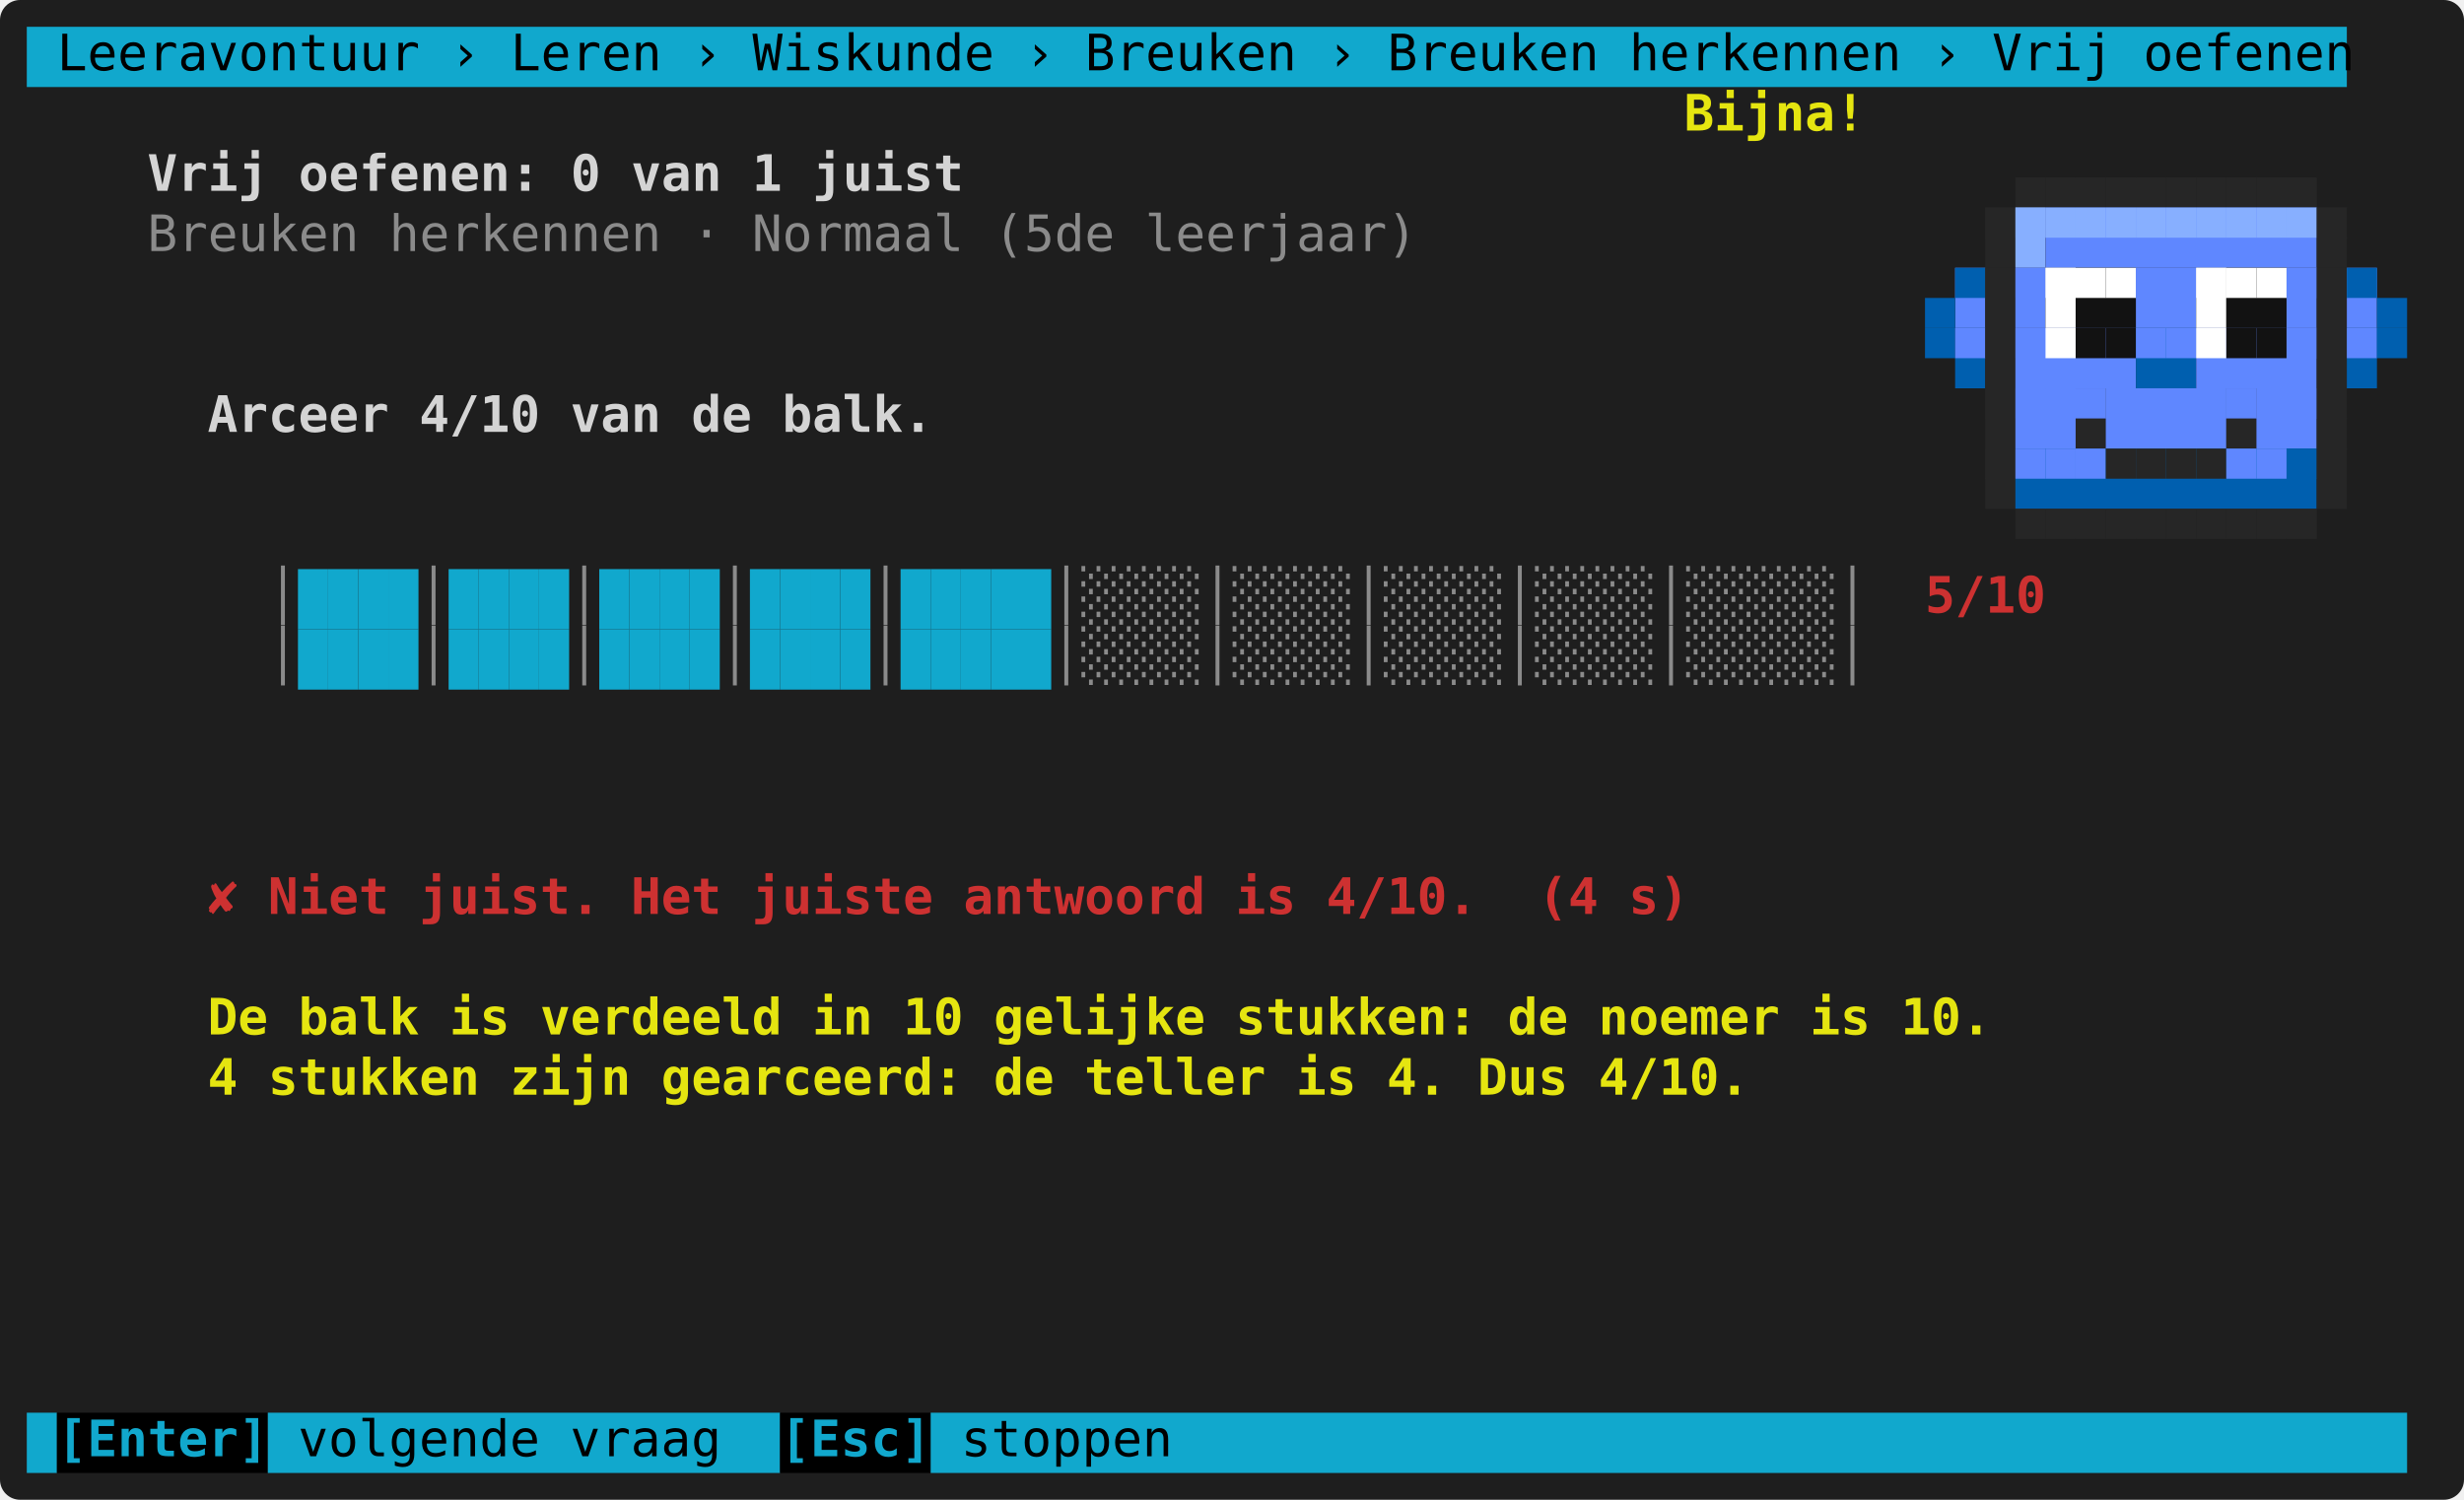
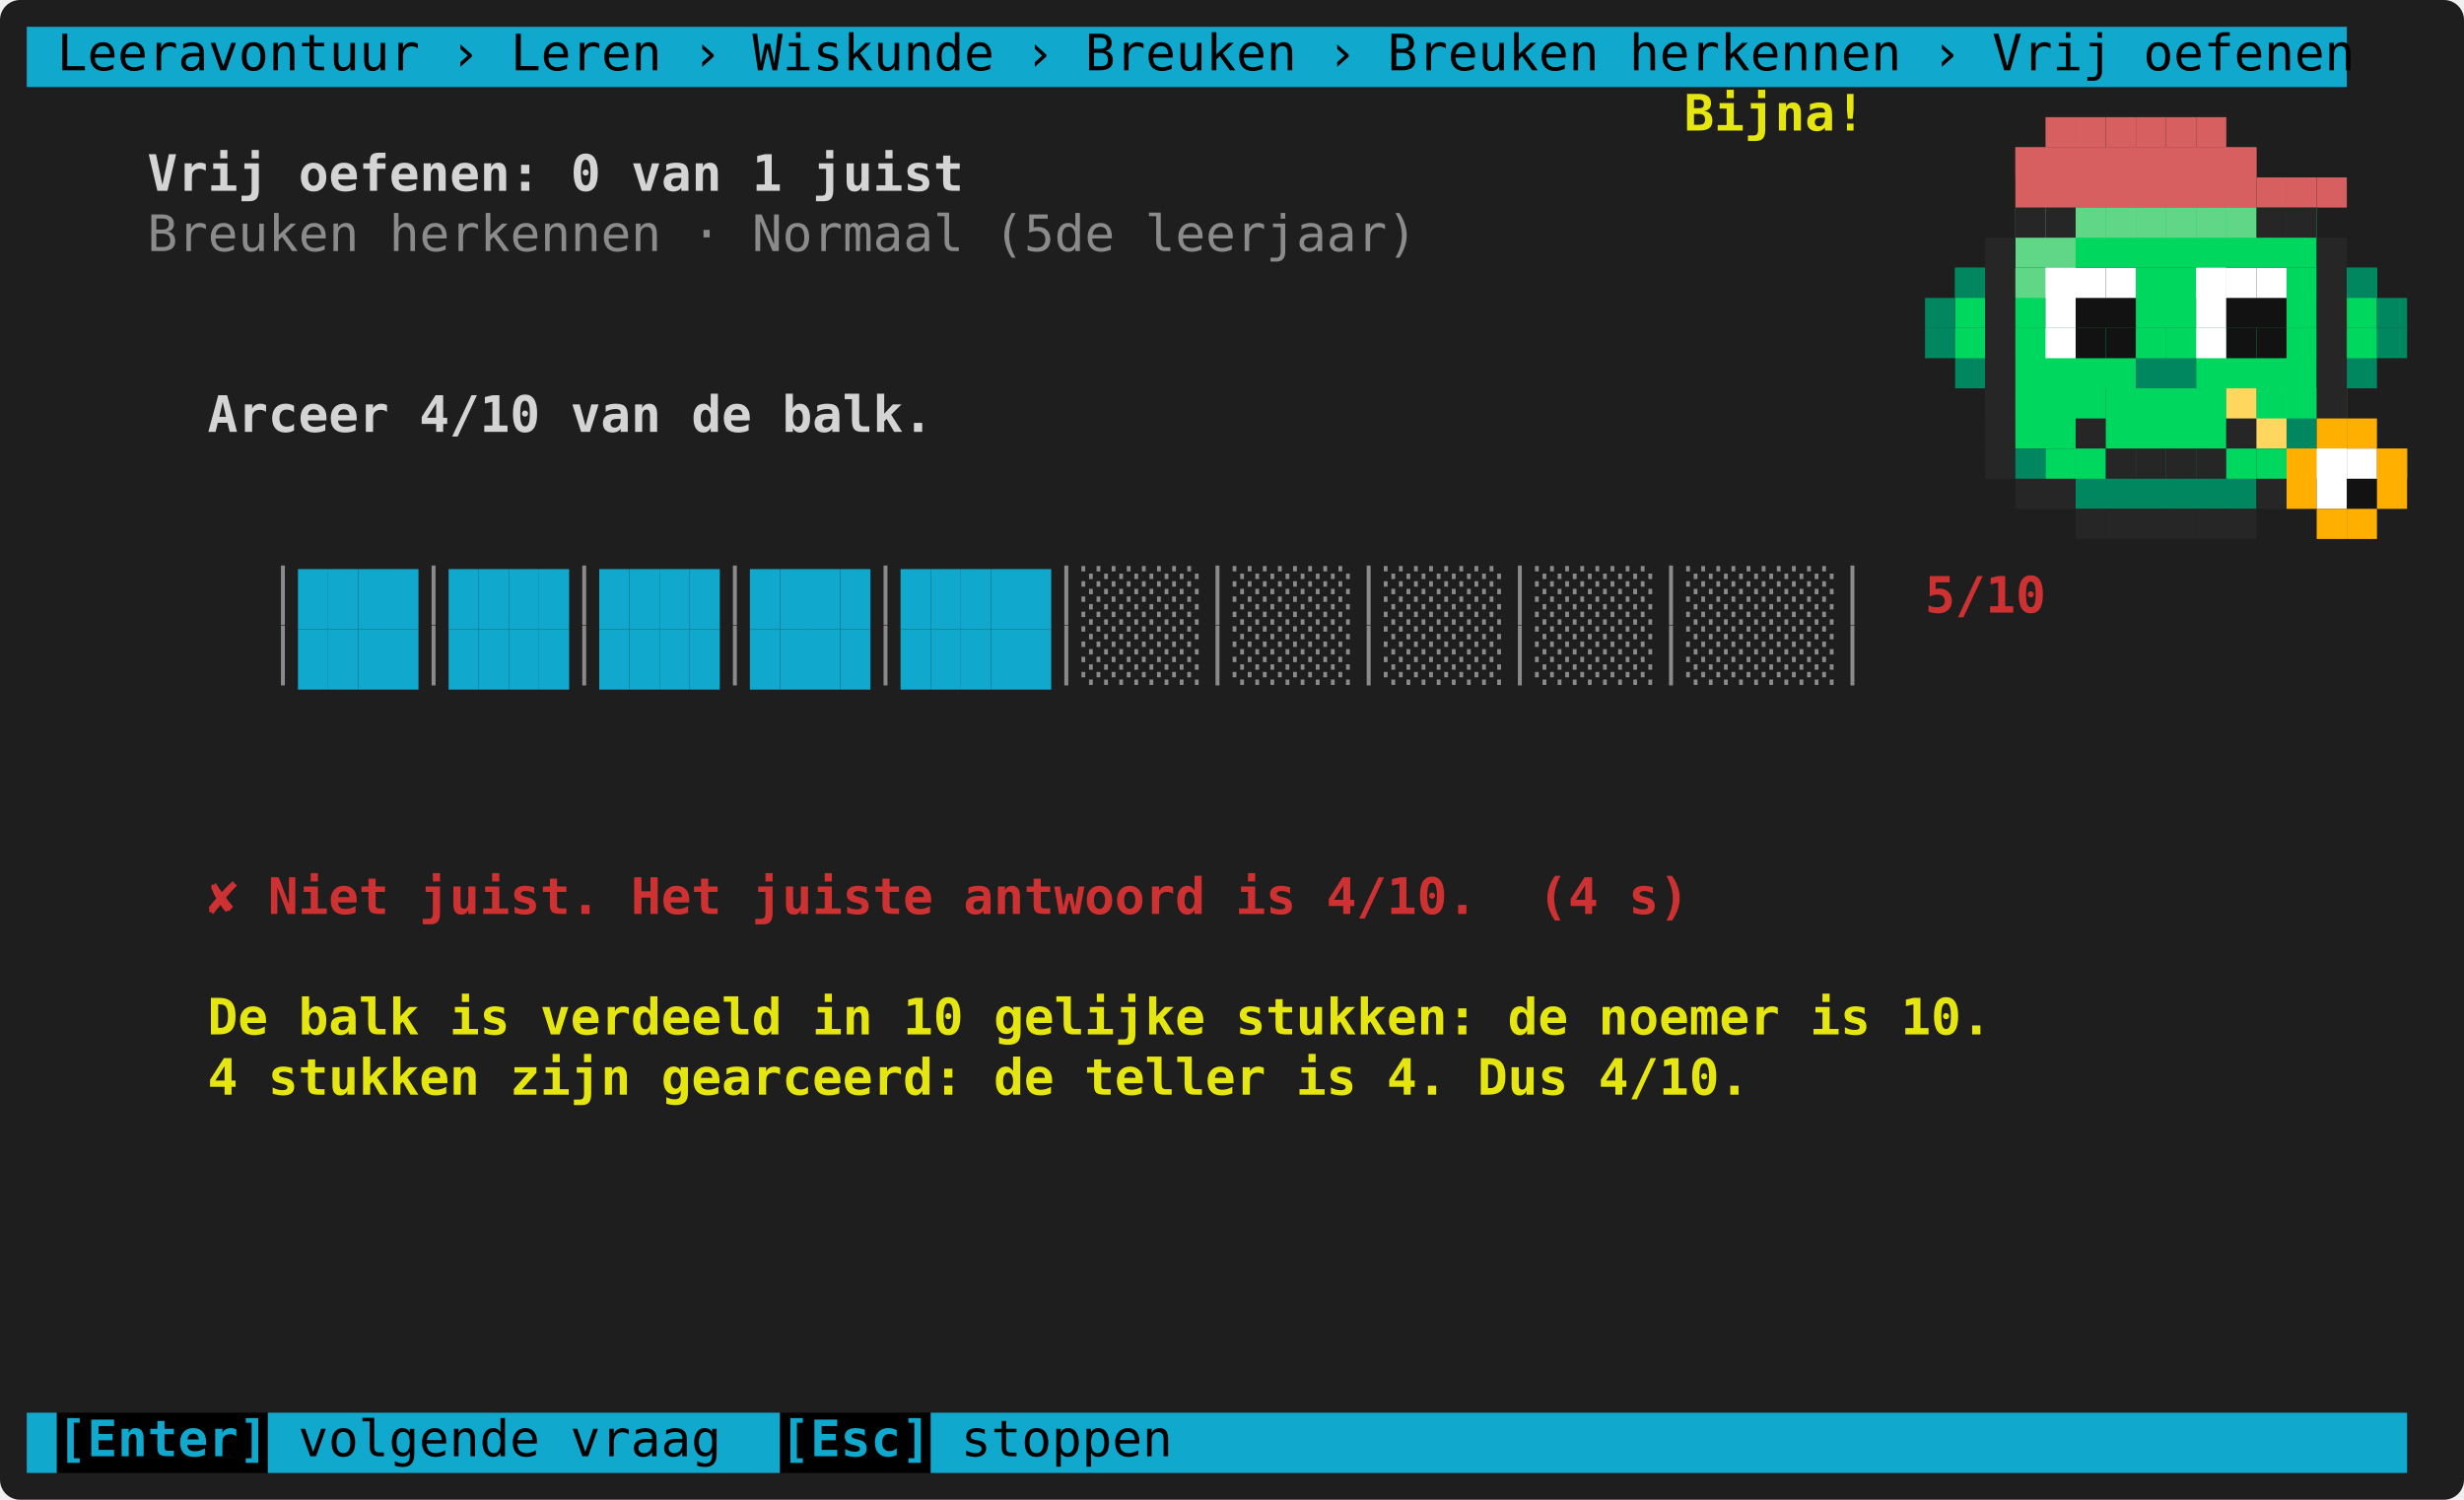
<svg xmlns="http://www.w3.org/2000/svg" width="736" height="448" viewBox="0 0 736 448" role="img" aria-label="Het standaardthema">
  <rect width="736" height="448" rx="6" fill="#1e1e1e" />
  <g font-family="DejaVu Sans Mono, Menlo, Consolas, monospace" font-size="15">
    <rect x="8" y="8" width="693" height="18" fill="#11a8cd" />
    <text x="8" y="21" textLength="693" lengthAdjust="spacingAndGlyphs" xml:space="preserve" fill="#000000"> Leeravontuur › Leren › Wiskunde › Breuken › Breuken herkennen › Vrij oefenen</text>
+     <rect x="611" y="35" width="9" height="9" fill="#d75f5f" />
+     <rect x="620" y="35" width="9" height="9" fill="#d75f5f" />
+     <rect x="629" y="35" width="9" height="9" fill="#d75f5f" />
+     <rect x="638" y="35" width="9" height="9" fill="#d75f5f" />
+     <rect x="647" y="35" width="9" height="9" fill="#d75f5f" />
+     <rect x="656" y="35" width="9" height="9" fill="#d75f5f" />
    <text x="503" y="39" textLength="54" lengthAdjust="spacingAndGlyphs" xml:space="preserve" fill="#e5e510" font-weight="bold">Bijna!</text>
-     <rect x="602" y="53" width="9" height="9" fill="#262626" />
-     <rect x="611" y="53" width="9" height="9" fill="#262626" />
-     <rect x="620" y="53" width="9" height="9" fill="#262626" />
-     <rect x="629" y="53" width="9" height="9" fill="#262626" />
-     <rect x="638" y="53" width="9" height="9" fill="#262626" />
-     <rect x="647" y="53" width="9" height="9" fill="#262626" />
-     <rect x="656" y="53" width="9" height="9" fill="#262626" />
-     <rect x="665" y="53" width="9" height="9" fill="#262626" />
-     <rect x="674" y="53" width="9" height="9" fill="#262626" />
-     <rect x="683" y="53" width="9" height="9" fill="#262626" />
+     <rect x="602" y="44" width="72" height="18" fill="#d75f5f" />
+     <rect x="602" y="44" width="9" height="9" fill="#d75f5f" />
+     <rect x="611" y="44" width="9" height="9" fill="#d75f5f" />
+     <rect x="620" y="44" width="9" height="9" fill="#d75f5f" />
+     <rect x="629" y="44" width="9" height="9" fill="#d75f5f" />
+     <rect x="638" y="44" width="9" height="9" fill="#d75f5f" />
+     <rect x="647" y="44" width="9" height="9" fill="#d75f5f" />
+     <rect x="656" y="44" width="9" height="9" fill="#d75f5f" />
+     <rect x="665" y="44" width="9" height="9" fill="#d75f5f" />
+     <rect x="674" y="53" width="9" height="9" fill="#d75f5f" />
+     <rect x="683" y="53" width="9" height="9" fill="#d75f5f" />
+     <rect x="692" y="53" width="9" height="9" fill="#d75f5f" />
    <text x="44" y="57" textLength="243" lengthAdjust="spacingAndGlyphs" xml:space="preserve" fill="#d4d4d4" font-weight="bold">Vrij oefenen: 0 van 1 juist</text>
-     <rect x="593" y="62" width="9" height="18" fill="#262626" />
-     <rect x="602" y="62" width="9" height="18" fill="#87afff" />
-     <rect x="611" y="62" width="81" height="18" fill="#5f87ff" />
-     <rect x="692" y="62" width="9" height="18" fill="#262626" />
-     <rect x="593" y="62" width="9" height="9" fill="#262626" />
-     <rect x="602" y="62" width="9" height="9" fill="#87afff" />
-     <rect x="611" y="62" width="9" height="9" fill="#87afff" />
-     <rect x="620" y="62" width="9" height="9" fill="#87afff" />
-     <rect x="629" y="62" width="9" height="9" fill="#87afff" />
-     <rect x="638" y="62" width="9" height="9" fill="#87afff" />
-     <rect x="647" y="62" width="9" height="9" fill="#87afff" />
-     <rect x="656" y="62" width="9" height="9" fill="#87afff" />
-     <rect x="665" y="62" width="9" height="9" fill="#87afff" />
-     <rect x="674" y="62" width="9" height="9" fill="#87afff" />
-     <rect x="683" y="62" width="9" height="9" fill="#87afff" />
-     <rect x="692" y="62" width="9" height="9" fill="#262626" />
+     <rect x="602" y="62" width="18" height="18" fill="#5fd787" />
+     <rect x="620" y="62" width="72" height="18" fill="#00d75f" />
+     <rect x="593" y="71" width="9" height="9" fill="#262626" />
+     <rect x="602" y="62" width="9" height="9" fill="#262626" />
+     <rect x="611" y="62" width="9" height="9" fill="#262626" />
+     <rect x="620" y="62" width="9" height="9" fill="#5fd787" />
+     <rect x="629" y="62" width="9" height="9" fill="#5fd787" />
+     <rect x="638" y="62" width="9" height="9" fill="#5fd787" />
+     <rect x="647" y="62" width="9" height="9" fill="#5fd787" />
+     <rect x="656" y="62" width="9" height="9" fill="#5fd787" />
+     <rect x="665" y="62" width="9" height="9" fill="#5fd787" />
+     <rect x="674" y="62" width="9" height="9" fill="#262626" />
+     <rect x="683" y="62" width="9" height="9" fill="#262626" />
+     <rect x="692" y="71" width="9" height="9" fill="#262626" />
    <text x="44" y="75" textLength="378" lengthAdjust="spacingAndGlyphs" xml:space="preserve" fill="#d4d4d4" opacity="0.6">Breuken herkennen · Normaal (5de leerjaar)</text>
-     <rect x="584" y="80" width="9" height="18" fill="#5f87ff" />
+     <rect x="584" y="80" width="9" height="18" fill="#00d75f" />
    <rect x="593" y="80" width="9" height="18" fill="#262626" />
-     <rect x="602" y="80" width="9" height="18" fill="#5f87ff" />
+     <rect x="602" y="80" width="9" height="18" fill="#00d75f" />
    <rect x="611" y="80" width="9" height="18" fill="#ffffff" />
    <rect x="620" y="80" width="18" height="18" fill="#121212" />
-     <rect x="638" y="80" width="18" height="18" fill="#5f87ff" />
+     <rect x="638" y="80" width="18" height="18" fill="#00d75f" />
    <rect x="656" y="80" width="9" height="18" fill="#ffffff" />
    <rect x="665" y="80" width="18" height="18" fill="#121212" />
-     <rect x="683" y="80" width="9" height="18" fill="#5f87ff" />
+     <rect x="683" y="80" width="9" height="18" fill="#00d75f" />
    <rect x="692" y="80" width="9" height="18" fill="#262626" />
-     <rect x="701" y="80" width="9" height="18" fill="#5f87ff" />
-     <rect x="575" y="89" width="9" height="9" fill="#005faf" />
-     <rect x="584" y="80" width="9" height="9" fill="#005faf" />
+     <rect x="701" y="80" width="9" height="18" fill="#00d75f" />
+     <rect x="575" y="89" width="9" height="9" fill="#00875f" />
+     <rect x="584" y="80" width="9" height="9" fill="#00875f" />
    <rect x="593" y="80" width="9" height="9" fill="#262626" />
-     <rect x="602" y="80" width="9" height="9" fill="#5f87ff" />
+     <rect x="602" y="80" width="9" height="9" fill="#5fd787" />
    <rect x="611" y="80" width="9" height="9" fill="#ffffff" />
    <rect x="620" y="80" width="9" height="9" fill="#ffffff" />
    <rect x="629" y="80" width="9" height="9" fill="#ffffff" />
-     <rect x="638" y="80" width="9" height="9" fill="#5f87ff" />
-     <rect x="647" y="80" width="9" height="9" fill="#5f87ff" />
+     <rect x="638" y="80" width="9" height="9" fill="#00d75f" />
+     <rect x="647" y="80" width="9" height="9" fill="#00d75f" />
    <rect x="656" y="80" width="9" height="9" fill="#ffffff" />
    <rect x="665" y="80" width="9" height="9" fill="#ffffff" />
    <rect x="674" y="80" width="9" height="9" fill="#ffffff" />
-     <rect x="683" y="80" width="9" height="9" fill="#5f87ff" />
+     <rect x="683" y="80" width="9" height="9" fill="#00d75f" />
    <rect x="692" y="80" width="9" height="9" fill="#262626" />
-     <rect x="701" y="80" width="9" height="9" fill="#005faf" />
-     <rect x="710" y="89" width="9" height="9" fill="#005faf" />
-     <rect x="584" y="98" width="9" height="18" fill="#005faf" />
+     <rect x="701" y="80" width="9" height="9" fill="#00875f" />
+     <rect x="710" y="89" width="9" height="9" fill="#00875f" />
+     <rect x="584" y="98" width="9" height="18" fill="#00875f" />
    <rect x="593" y="98" width="9" height="18" fill="#262626" />
-     <rect x="602" y="98" width="36" height="18" fill="#5f87ff" />
-     <rect x="638" y="98" width="18" height="18" fill="#005faf" />
-     <rect x="656" y="98" width="36" height="18" fill="#5f87ff" />
+     <rect x="602" y="98" width="36" height="18" fill="#00d75f" />
+     <rect x="638" y="98" width="18" height="18" fill="#00875f" />
+     <rect x="656" y="98" width="36" height="18" fill="#00d75f" />
    <rect x="692" y="98" width="9" height="18" fill="#262626" />
-     <rect x="701" y="98" width="9" height="18" fill="#005faf" />
-     <rect x="575" y="98" width="9" height="9" fill="#005faf" />
-     <rect x="584" y="98" width="9" height="9" fill="#5f87ff" />
+     <rect x="701" y="98" width="9" height="18" fill="#00875f" />
+     <rect x="575" y="98" width="9" height="9" fill="#00875f" />
+     <rect x="584" y="98" width="9" height="9" fill="#00d75f" />
    <rect x="593" y="98" width="9" height="9" fill="#262626" />
-     <rect x="602" y="98" width="9" height="9" fill="#5f87ff" />
+     <rect x="602" y="98" width="9" height="9" fill="#00d75f" />
    <rect x="611" y="98" width="9" height="9" fill="#ffffff" />
    <rect x="620" y="98" width="9" height="9" fill="#121212" />
    <rect x="629" y="98" width="9" height="9" fill="#121212" />
-     <rect x="638" y="98" width="9" height="9" fill="#5f87ff" />
-     <rect x="647" y="98" width="9" height="9" fill="#5f87ff" />
+     <rect x="638" y="98" width="9" height="9" fill="#00d75f" />
+     <rect x="647" y="98" width="9" height="9" fill="#00d75f" />
    <rect x="656" y="98" width="9" height="9" fill="#ffffff" />
    <rect x="665" y="98" width="9" height="9" fill="#121212" />
    <rect x="674" y="98" width="9" height="9" fill="#121212" />
-     <rect x="683" y="98" width="9" height="9" fill="#5f87ff" />
+     <rect x="683" y="98" width="9" height="9" fill="#00d75f" />
    <rect x="692" y="98" width="9" height="9" fill="#262626" />
-     <rect x="701" y="98" width="9" height="9" fill="#5f87ff" />
-     <rect x="710" y="98" width="9" height="9" fill="#005faf" />
+     <rect x="701" y="98" width="9" height="9" fill="#00d75f" />
+     <rect x="710" y="98" width="9" height="9" fill="#00875f" />
    <rect x="593" y="116" width="9" height="18" fill="#262626" />
-     <rect x="602" y="116" width="18" height="18" fill="#5f87ff" />
+     <rect x="602" y="116" width="18" height="18" fill="#00d75f" />
    <rect x="620" y="116" width="9" height="18" fill="#262626" />
-     <rect x="629" y="116" width="36" height="18" fill="#5f87ff" />
+     <rect x="629" y="116" width="36" height="18" fill="#00d75f" />
    <rect x="665" y="116" width="9" height="18" fill="#262626" />
-     <rect x="674" y="116" width="18" height="18" fill="#5f87ff" />
-     <rect x="692" y="116" width="9" height="18" fill="#262626" />
+     <rect x="674" y="116" width="9" height="18" fill="#ffd75f" />
+     <rect x="683" y="116" width="9" height="18" fill="#00875f" />
+     <rect x="692" y="116" width="9" height="18" fill="#ffaf00" />
    <rect x="593" y="116" width="9" height="9" fill="#262626" />
-     <rect x="602" y="116" width="9" height="9" fill="#5f87ff" />
-     <rect x="611" y="116" width="9" height="9" fill="#5f87ff" />
-     <rect x="620" y="116" width="9" height="9" fill="#5f87ff" />
-     <rect x="629" y="116" width="9" height="9" fill="#5f87ff" />
-     <rect x="638" y="116" width="9" height="9" fill="#5f87ff" />
-     <rect x="647" y="116" width="9" height="9" fill="#5f87ff" />
-     <rect x="656" y="116" width="9" height="9" fill="#5f87ff" />
-     <rect x="665" y="116" width="9" height="9" fill="#5f87ff" />
-     <rect x="674" y="116" width="9" height="9" fill="#5f87ff" />
-     <rect x="683" y="116" width="9" height="9" fill="#5f87ff" />
+     <rect x="602" y="116" width="9" height="9" fill="#00d75f" />
+     <rect x="611" y="116" width="9" height="9" fill="#00d75f" />
+     <rect x="620" y="116" width="9" height="9" fill="#00d75f" />
+     <rect x="629" y="116" width="9" height="9" fill="#00d75f" />
+     <rect x="638" y="116" width="9" height="9" fill="#00d75f" />
+     <rect x="647" y="116" width="9" height="9" fill="#00d75f" />
+     <rect x="656" y="116" width="9" height="9" fill="#00d75f" />
+     <rect x="665" y="116" width="9" height="9" fill="#ffd75f" />
+     <rect x="674" y="116" width="9" height="9" fill="#00d75f" />
+     <rect x="683" y="116" width="9" height="9" fill="#00d75f" />
    <rect x="692" y="116" width="9" height="9" fill="#262626" />
+     <rect x="701" y="125" width="9" height="9" fill="#ffaf00" />
    <text x="62" y="129" textLength="234" lengthAdjust="spacingAndGlyphs" xml:space="preserve" fill="#d4d4d4" font-weight="bold">Arceer 4/10 van de balk.  </text>
-     <rect x="593" y="134" width="9" height="18" fill="#262626" />
-     <rect x="602" y="134" width="90" height="18" fill="#005faf" />
-     <rect x="692" y="134" width="9" height="18" fill="#262626" />
+     <rect x="602" y="134" width="18" height="18" fill="#262626" />
+     <rect x="620" y="134" width="54" height="18" fill="#00875f" />
+     <rect x="674" y="134" width="9" height="18" fill="#262626" />
+     <rect x="683" y="134" width="9" height="18" fill="#ffaf00" />
+     <rect x="692" y="134" width="9" height="18" fill="#ffffff" />
+     <rect x="701" y="134" width="9" height="18" fill="#121212" />
+     <rect x="710" y="134" width="9" height="18" fill="#ffaf00" />
    <rect x="593" y="134" width="9" height="9" fill="#262626" />
-     <rect x="602" y="134" width="9" height="9" fill="#5f87ff" />
-     <rect x="611" y="134" width="9" height="9" fill="#5f87ff" />
-     <rect x="620" y="134" width="9" height="9" fill="#5f87ff" />
+     <rect x="602" y="134" width="9" height="9" fill="#00875f" />
+     <rect x="611" y="134" width="9" height="9" fill="#00d75f" />
+     <rect x="620" y="134" width="9" height="9" fill="#00d75f" />
    <rect x="629" y="134" width="9" height="9" fill="#262626" />
    <rect x="638" y="134" width="9" height="9" fill="#262626" />
    <rect x="647" y="134" width="9" height="9" fill="#262626" />
    <rect x="656" y="134" width="9" height="9" fill="#262626" />
-     <rect x="665" y="134" width="9" height="9" fill="#5f87ff" />
-     <rect x="674" y="134" width="9" height="9" fill="#5f87ff" />
-     <rect x="683" y="134" width="9" height="9" fill="#005faf" />
-     <rect x="692" y="134" width="9" height="9" fill="#262626" />
-     <rect x="602" y="152" width="9" height="9" fill="#262626" />
-     <rect x="611" y="152" width="9" height="9" fill="#262626" />
+     <rect x="665" y="134" width="9" height="9" fill="#00d75f" />
+     <rect x="674" y="134" width="9" height="9" fill="#00d75f" />
+     <rect x="683" y="134" width="9" height="9" fill="#ffaf00" />
+     <rect x="692" y="134" width="9" height="9" fill="#ffffff" />
+     <rect x="701" y="134" width="9" height="9" fill="#ffffff" />
+     <rect x="710" y="134" width="9" height="9" fill="#ffaf00" />
    <rect x="620" y="152" width="9" height="9" fill="#262626" />
    <rect x="629" y="152" width="9" height="9" fill="#262626" />
    <rect x="638" y="152" width="9" height="9" fill="#262626" />
    <rect x="647" y="152" width="9" height="9" fill="#262626" />
    <rect x="656" y="152" width="9" height="9" fill="#262626" />
    <rect x="665" y="152" width="9" height="9" fill="#262626" />
-     <rect x="674" y="152" width="9" height="9" fill="#262626" />
-     <rect x="683" y="152" width="9" height="9" fill="#262626" />
+     <rect x="692" y="152" width="9" height="9" fill="#ffaf00" />
+     <rect x="701" y="152" width="9" height="9" fill="#ffaf00" />
    <rect x="89" y="170" width="9" height="18" fill="#11a8cd" />
    <rect x="98" y="170" width="9" height="18" fill="#11a8cd" />
    <rect x="107" y="170" width="9" height="18" fill="#11a8cd" />
    <rect x="116" y="170" width="9" height="18" fill="#11a8cd" />
    <rect x="134" y="170" width="9" height="18" fill="#11a8cd" />
    <rect x="143" y="170" width="9" height="18" fill="#11a8cd" />
    <rect x="152" y="170" width="9" height="18" fill="#11a8cd" />
    <rect x="161" y="170" width="9" height="18" fill="#11a8cd" />
    <rect x="179" y="170" width="9" height="18" fill="#11a8cd" />
    <rect x="188" y="170" width="9" height="18" fill="#11a8cd" />
    <rect x="197" y="170" width="9" height="18" fill="#11a8cd" />
    <rect x="206" y="170" width="9" height="18" fill="#11a8cd" />
    <rect x="224" y="170" width="9" height="18" fill="#11a8cd" />
    <rect x="233" y="170" width="9" height="18" fill="#11a8cd" />
    <rect x="242" y="170" width="9" height="18" fill="#11a8cd" />
    <rect x="251" y="170" width="9" height="18" fill="#11a8cd" />
    <rect x="269" y="170" width="9" height="18" fill="#11a8cd" />
    <rect x="278" y="170" width="9" height="18" fill="#11a8cd" />
    <rect x="287" y="170" width="9" height="18" fill="#11a8cd" />
    <rect x="296" y="170" width="9" height="18" fill="#11a8cd" />
    <rect x="305" y="170" width="9" height="18" fill="#11a8cd" />
    <text x="80" y="183" textLength="9" lengthAdjust="spacingAndGlyphs" xml:space="preserve" fill="#d4d4d4" opacity="0.6">│</text>
    <text x="125" y="183" textLength="9" lengthAdjust="spacingAndGlyphs" xml:space="preserve" fill="#d4d4d4" opacity="0.6">│</text>
    <text x="170" y="183" textLength="9" lengthAdjust="spacingAndGlyphs" xml:space="preserve" fill="#d4d4d4" opacity="0.6">│</text>
    <text x="215" y="183" textLength="9" lengthAdjust="spacingAndGlyphs" xml:space="preserve" fill="#d4d4d4" opacity="0.6">│</text>
    <text x="260" y="183" textLength="9" lengthAdjust="spacingAndGlyphs" xml:space="preserve" fill="#d4d4d4" opacity="0.6">│</text>
    <text x="314" y="183" textLength="243" lengthAdjust="spacingAndGlyphs" xml:space="preserve" fill="#d4d4d4" opacity="0.6">│░░░░│░░░░│░░░░│░░░░│░░░░░│</text>
    <text x="575" y="183" textLength="36" lengthAdjust="spacingAndGlyphs" xml:space="preserve" fill="#cd3131" font-weight="bold">5/10</text>
    <rect x="89" y="188" width="9" height="18" fill="#11a8cd" />
    <rect x="98" y="188" width="9" height="18" fill="#11a8cd" />
    <rect x="107" y="188" width="9" height="18" fill="#11a8cd" />
    <rect x="116" y="188" width="9" height="18" fill="#11a8cd" />
    <rect x="134" y="188" width="9" height="18" fill="#11a8cd" />
    <rect x="143" y="188" width="9" height="18" fill="#11a8cd" />
    <rect x="152" y="188" width="9" height="18" fill="#11a8cd" />
    <rect x="161" y="188" width="9" height="18" fill="#11a8cd" />
    <rect x="179" y="188" width="9" height="18" fill="#11a8cd" />
    <rect x="188" y="188" width="9" height="18" fill="#11a8cd" />
    <rect x="197" y="188" width="9" height="18" fill="#11a8cd" />
    <rect x="206" y="188" width="9" height="18" fill="#11a8cd" />
    <rect x="224" y="188" width="9" height="18" fill="#11a8cd" />
    <rect x="233" y="188" width="9" height="18" fill="#11a8cd" />
    <rect x="242" y="188" width="9" height="18" fill="#11a8cd" />
    <rect x="251" y="188" width="9" height="18" fill="#11a8cd" />
    <rect x="269" y="188" width="9" height="18" fill="#11a8cd" />
    <rect x="278" y="188" width="9" height="18" fill="#11a8cd" />
    <rect x="287" y="188" width="9" height="18" fill="#11a8cd" />
    <rect x="296" y="188" width="9" height="18" fill="#11a8cd" />
    <rect x="305" y="188" width="9" height="18" fill="#11a8cd" />
    <text x="80" y="201" textLength="9" lengthAdjust="spacingAndGlyphs" xml:space="preserve" fill="#d4d4d4" opacity="0.6">│</text>
    <text x="125" y="201" textLength="9" lengthAdjust="spacingAndGlyphs" xml:space="preserve" fill="#d4d4d4" opacity="0.6">│</text>
    <text x="170" y="201" textLength="9" lengthAdjust="spacingAndGlyphs" xml:space="preserve" fill="#d4d4d4" opacity="0.6">│</text>
    <text x="215" y="201" textLength="9" lengthAdjust="spacingAndGlyphs" xml:space="preserve" fill="#d4d4d4" opacity="0.6">│</text>
    <text x="260" y="201" textLength="9" lengthAdjust="spacingAndGlyphs" xml:space="preserve" fill="#d4d4d4" opacity="0.6">│</text>
    <text x="314" y="201" textLength="243" lengthAdjust="spacingAndGlyphs" xml:space="preserve" fill="#d4d4d4" opacity="0.6">│░░░░│░░░░│░░░░│░░░░│░░░░░│</text>
    <text x="62" y="273" textLength="441" lengthAdjust="spacingAndGlyphs" xml:space="preserve" fill="#cd3131" font-weight="bold">✘ Niet juist. Het juiste antwoord is 4/10.  (4 s)</text>
    <text x="62" y="309" textLength="531" lengthAdjust="spacingAndGlyphs" xml:space="preserve" fill="#e5e510" font-weight="bold">De balk is verdeeld in 10 gelijke stukken: de noemer is 10.</text>
    <text x="62" y="327" textLength="459" lengthAdjust="spacingAndGlyphs" xml:space="preserve" fill="#e5e510" font-weight="bold">4 stukken zijn gearceerd: de teller is 4. Dus 4/10.</text>
    <rect x="8" y="422" width="9" height="18" fill="#11a8cd" />
    <rect x="17" y="422" width="63" height="18" fill="#000000" />
    <rect x="80" y="422" width="153" height="18" fill="#11a8cd" />
    <rect x="233" y="422" width="45" height="18" fill="#000000" />
    <rect x="278" y="422" width="441" height="18" fill="#11a8cd" />
    <text x="17" y="435" textLength="63" lengthAdjust="spacingAndGlyphs" xml:space="preserve" fill="#11a8cd" font-weight="bold">[Enter]</text>
    <text x="80" y="435" textLength="153" lengthAdjust="spacingAndGlyphs" xml:space="preserve" fill="#000000"> volgende vraag  </text>
    <text x="233" y="435" textLength="45" lengthAdjust="spacingAndGlyphs" xml:space="preserve" fill="#11a8cd" font-weight="bold">[Esc]</text>
    <text x="278" y="435" textLength="441" lengthAdjust="spacingAndGlyphs" xml:space="preserve" fill="#000000"> stoppen                                         </text>
  </g>
</svg>
